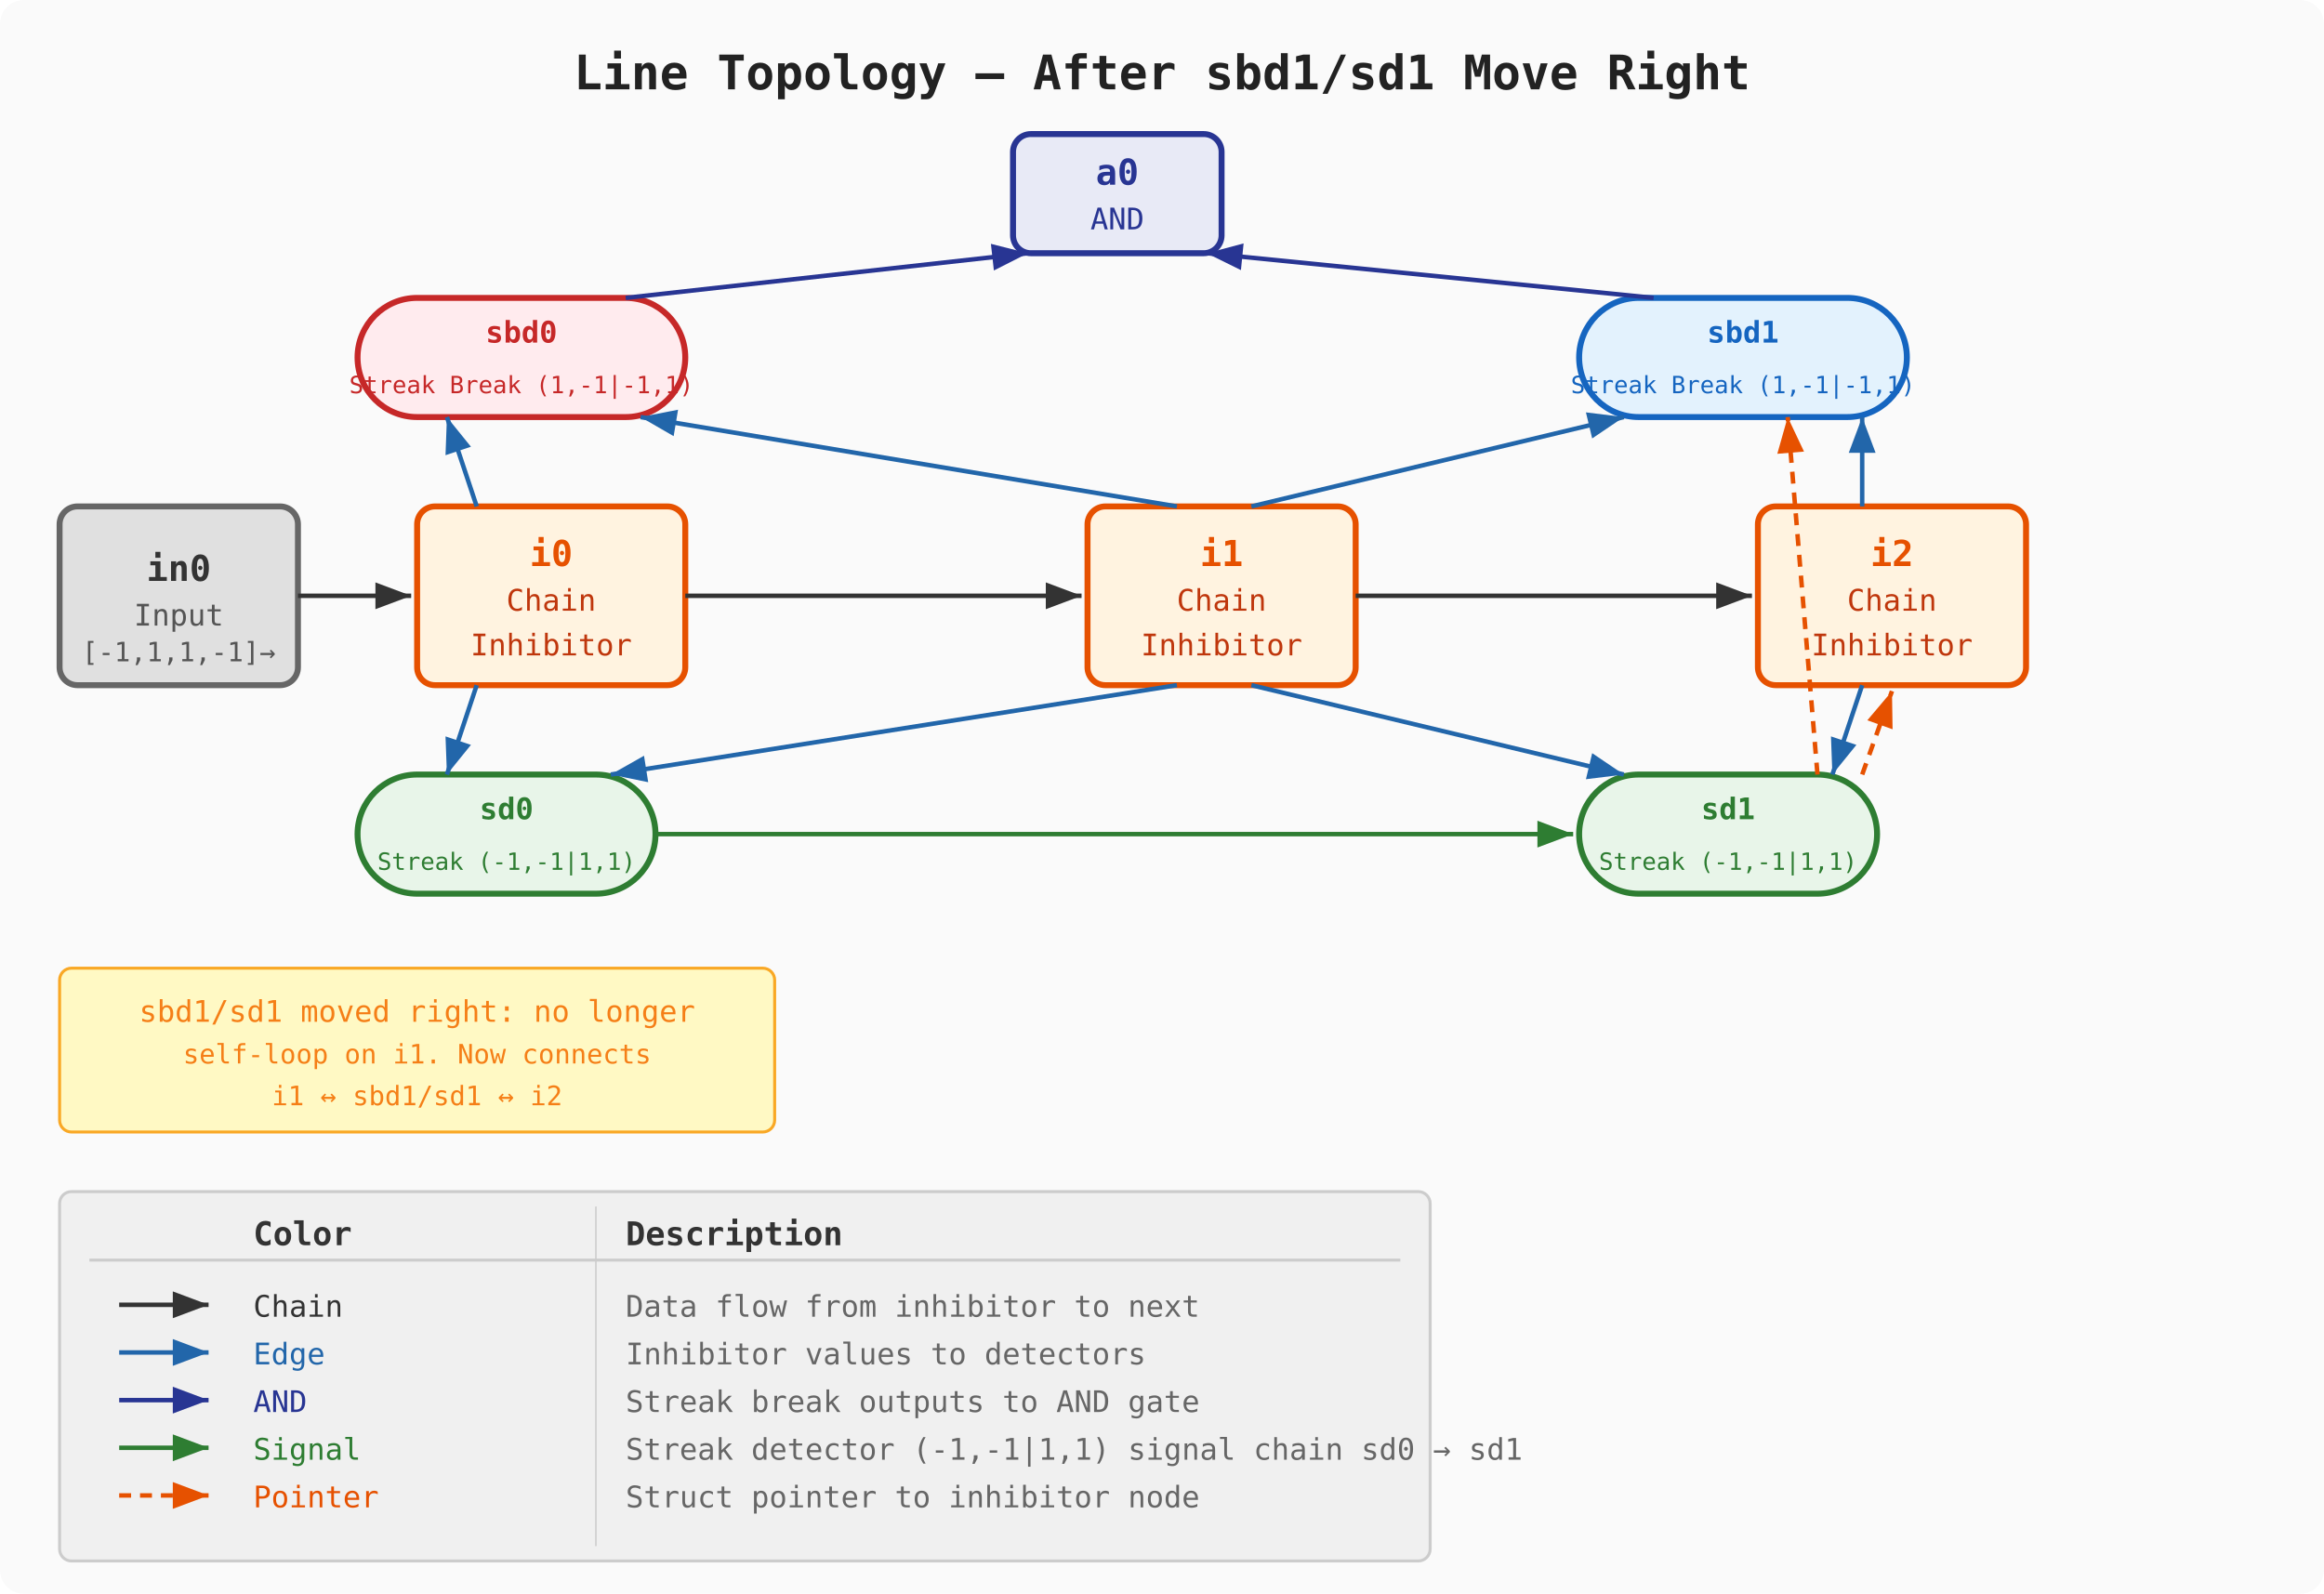
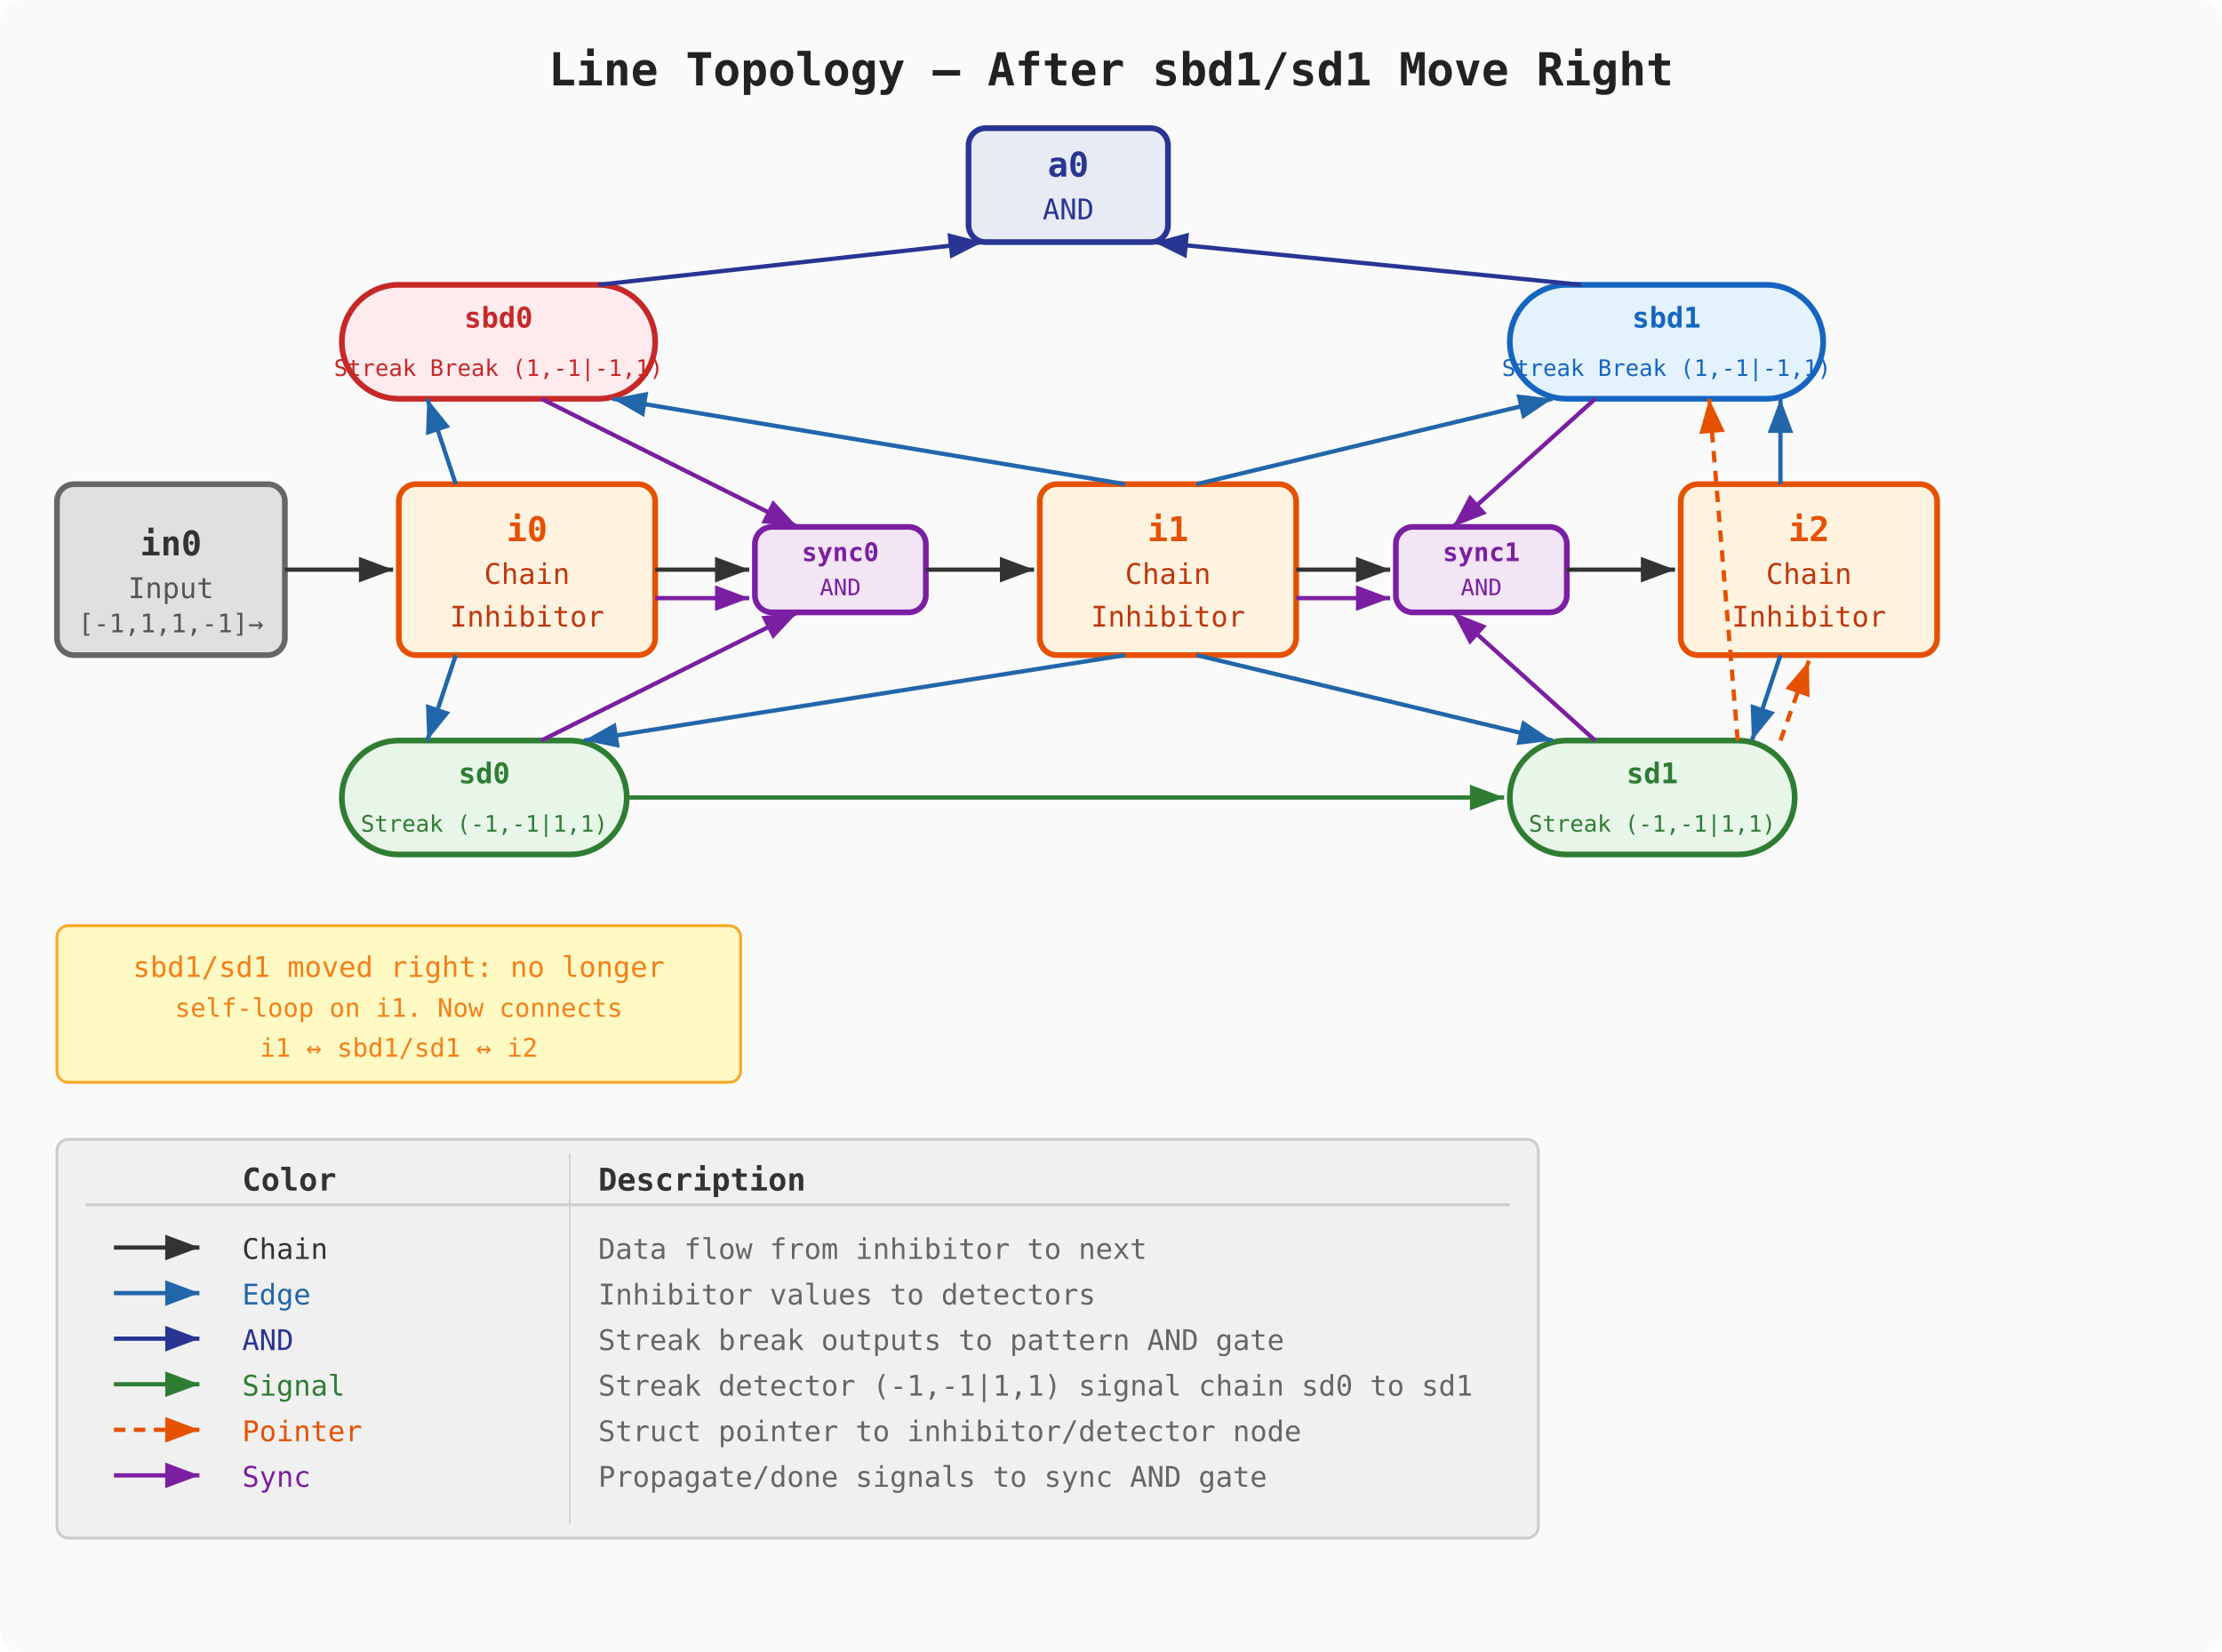
- <svg xmlns="http://www.w3.org/2000/svg" viewBox="0 0 780 535" font-family="monospace" font-size="12">
+ <svg xmlns="http://www.w3.org/2000/svg" viewBox="0 0 780 580" font-family="monospace" font-size="12">
  <defs>
    <marker id="arrow" markerWidth="8" markerHeight="6" refX="8" refY="3" orient="auto">
      <path d="M0,0 L8,3 L0,6" fill="#333" />
    </marker>
    <marker id="arrow-blue" markerWidth="8" markerHeight="6" refX="8" refY="3" orient="auto">
      <path d="M0,0 L8,3 L0,6" fill="#2266aa" />
    </marker>
    <marker id="arrow-indigo" markerWidth="8" markerHeight="6" refX="8" refY="3" orient="auto">
      <path d="M0,0 L8,3 L0,6" fill="#283593" />
    </marker>
    <marker id="arrow-green" markerWidth="8" markerHeight="6" refX="8" refY="3" orient="auto">
      <path d="M0,0 L8,3 L0,6" fill="#2e7d32" />
    </marker>
    <marker id="arrow-orange" markerWidth="8" markerHeight="6" refX="8" refY="3" orient="auto">
      <path d="M0,0 L8,3 L0,6" fill="#e65100" />
    </marker>
+     <marker id="arrow-magenta" markerWidth="8" markerHeight="6" refX="8" refY="3" orient="auto">
+       <path d="M0,0 L8,3 L0,6" fill="#7b1fa2" />
+     </marker>
  </defs>
-   <rect width="780" height="535" fill="#fafafa" rx="8" />
+   <rect width="780" height="580" fill="#fafafa" rx="8" />
  <text x="390" y="30" text-anchor="middle" font-size="16" font-weight="bold" fill="#222">Line Topology — After sbd1/sd1 Move Right</text>
  <rect x="340" y="45" width="70" height="40" fill="#e8eaf6" stroke="#283593" rx="6" stroke-width="2" />
  <text x="375" y="62" text-anchor="middle" font-weight="bold" fill="#283593">a0</text>
  <text x="375" y="77" text-anchor="middle" font-size="10" fill="#283593">AND</text>
  <rect x="120" y="100" width="110" height="40" fill="#ffebee" stroke="#c62828" rx="20" stroke-width="2" />
  <text x="175" y="115" text-anchor="middle" font-weight="bold" font-size="10" fill="#c62828">sbd0</text>
  <text x="175" y="132" text-anchor="middle" font-size="8" fill="#c62828">Streak Break (1,-1|-1,1)</text>
  <rect x="530" y="100" width="110" height="40" fill="#e3f2fd" stroke="#1565c0" rx="20" stroke-width="2" />
  <text x="585" y="115" text-anchor="middle" font-weight="bold" font-size="10" fill="#1565c0">sbd1</text>
  <text x="585" y="132" text-anchor="middle" font-size="8" fill="#1565c0">Streak Break (1,-1|-1,1)</text>
  <rect x="20" y="170" width="80" height="60" fill="#e0e0e0" stroke="#666" rx="6" stroke-width="2" />
  <text x="60" y="195" text-anchor="middle" font-weight="bold" fill="#333">in0</text>
  <text x="60" y="210" text-anchor="middle" font-size="10" fill="#555">Input</text>
  <text x="60" y="222" text-anchor="middle" font-size="9" fill="#555">[-1,1,1,-1]→</text>
  <rect x="140" y="170" width="90" height="60" fill="#fff3e0" stroke="#e65100" rx="6" stroke-width="2" />
  <text x="185" y="190" text-anchor="middle" font-weight="bold" fill="#e65100">i0</text>
  <text x="185" y="205" text-anchor="middle" font-size="10" fill="#bf360c">Chain</text>
  <text x="185" y="220" text-anchor="middle" font-size="10" fill="#bf360c">Inhibitor</text>
+   <rect x="265" y="185" width="60" height="30" fill="#f3e5f5" stroke="#7b1fa2" rx="6" stroke-width="2" />
+   <text x="295" y="197" text-anchor="middle" font-weight="bold" font-size="9" fill="#7b1fa2">sync0</text>
+   <text x="295" y="209" text-anchor="middle" font-size="8" fill="#7b1fa2">AND</text>
  <rect x="365" y="170" width="90" height="60" fill="#fff3e0" stroke="#e65100" rx="6" stroke-width="2" />
  <text x="410" y="190" text-anchor="middle" font-weight="bold" fill="#e65100">i1</text>
  <text x="410" y="205" text-anchor="middle" font-size="10" fill="#bf360c">Chain</text>
  <text x="410" y="220" text-anchor="middle" font-size="10" fill="#bf360c">Inhibitor</text>
+   <rect x="490" y="185" width="60" height="30" fill="#f3e5f5" stroke="#7b1fa2" rx="6" stroke-width="2" />
+   <text x="520" y="197" text-anchor="middle" font-weight="bold" font-size="9" fill="#7b1fa2">sync1</text>
+   <text x="520" y="209" text-anchor="middle" font-size="8" fill="#7b1fa2">AND</text>
  <rect x="590" y="170" width="90" height="60" fill="#fff3e0" stroke="#e65100" rx="6" stroke-width="2" />
  <text x="635" y="190" text-anchor="middle" font-weight="bold" fill="#e65100">i2</text>
  <text x="635" y="205" text-anchor="middle" font-size="10" fill="#bf360c">Chain</text>
  <text x="635" y="220" text-anchor="middle" font-size="10" fill="#bf360c">Inhibitor</text>
  <rect x="120" y="260" width="100" height="40" fill="#e8f5e9" stroke="#2e7d32" rx="20" stroke-width="2" />
  <text x="170" y="275" text-anchor="middle" font-weight="bold" font-size="10" fill="#2e7d32">sd0</text>
  <text x="170" y="292" text-anchor="middle" font-size="8" fill="#2e7d32">Streak (-1,-1|1,1)</text>
  <rect x="530" y="260" width="100" height="40" fill="#e8f5e9" stroke="#2e7d32" rx="20" stroke-width="2" />
  <text x="580" y="275" text-anchor="middle" font-weight="bold" font-size="10" fill="#2e7d32">sd1</text>
  <text x="580" y="292" text-anchor="middle" font-size="8" fill="#2e7d32">Streak (-1,-1|1,1)</text>
  <line x1="100" y1="200" x2="138" y2="200" stroke="#333" stroke-width="1.5" marker-end="url(#arrow)" />
-   <line x1="230" y1="200" x2="363" y2="200" stroke="#333" stroke-width="1.5" marker-end="url(#arrow)" />
-   <line x1="455" y1="200" x2="588" y2="200" stroke="#333" stroke-width="1.5" marker-end="url(#arrow)" />
+   <line x1="230" y1="200" x2="263" y2="200" stroke="#333" stroke-width="1.5" marker-end="url(#arrow)" />
+   <line x1="230" y1="210" x2="263" y2="210" stroke="#7b1fa2" stroke-width="1.5" marker-end="url(#arrow-magenta)" />
+   <line x1="325" y1="200" x2="363" y2="200" stroke="#333" stroke-width="1.5" marker-end="url(#arrow)" />
+   <line x1="190" y1="140" x2="280" y2="185" stroke="#7b1fa2" stroke-width="1.5" marker-end="url(#arrow-magenta)" />
+   <line x1="190" y1="260" x2="280" y2="215" stroke="#7b1fa2" stroke-width="1.5" marker-end="url(#arrow-magenta)" />
+   <line x1="455" y1="200" x2="488" y2="200" stroke="#333" stroke-width="1.5" marker-end="url(#arrow)" />
+   <line x1="455" y1="210" x2="488" y2="210" stroke="#7b1fa2" stroke-width="1.5" marker-end="url(#arrow-magenta)" />
+   <line x1="550" y1="200" x2="588" y2="200" stroke="#333" stroke-width="1.5" marker-end="url(#arrow)" />
+   <line x1="560" y1="140" x2="510" y2="185" stroke="#7b1fa2" stroke-width="1.5" marker-end="url(#arrow-magenta)" />
+   <line x1="560" y1="260" x2="510" y2="215" stroke="#7b1fa2" stroke-width="1.5" marker-end="url(#arrow-magenta)" />
  <line x1="160" y1="170" x2="150" y2="140" stroke="#2266aa" stroke-width="1.5" marker-end="url(#arrow-blue)" />
  <line x1="395" y1="170" x2="215" y2="140" stroke="#2266aa" stroke-width="1.5" marker-end="url(#arrow-blue)" />
  <line x1="160" y1="230" x2="150" y2="260" stroke="#2266aa" stroke-width="1.5" marker-end="url(#arrow-blue)" />
  <line x1="395" y1="230" x2="205" y2="260" stroke="#2266aa" stroke-width="1.5" marker-end="url(#arrow-blue)" />
  <line x1="420" y1="170" x2="545" y2="140" stroke="#2266aa" stroke-width="1.5" marker-end="url(#arrow-blue)" />
  <line x1="625" y1="170" x2="625" y2="140" stroke="#2266aa" stroke-width="1.5" marker-end="url(#arrow-blue)" />
  <line x1="420" y1="230" x2="545" y2="260" stroke="#2266aa" stroke-width="1.5" marker-end="url(#arrow-blue)" />
  <line x1="625" y1="230" x2="615" y2="260" stroke="#2266aa" stroke-width="1.5" marker-end="url(#arrow-blue)" />
  <line x1="210" y1="100" x2="345" y2="85" stroke="#283593" stroke-width="1.5" marker-end="url(#arrow-indigo)" />
  <line x1="555" y1="100" x2="405" y2="85" stroke="#283593" stroke-width="1.5" marker-end="url(#arrow-indigo)" />
  <line x1="220" y1="280" x2="528" y2="280" stroke="#2e7d32" stroke-width="1.5" marker-end="url(#arrow-green)" />
  <line x1="625" y1="260" x2="635" y2="232" stroke="#e65100" stroke-width="1.5" stroke-dasharray="4,3" marker-end="url(#arrow-orange)" />
  <line x1="610" y1="260" x2="600" y2="140" stroke="#e65100" stroke-width="1.5" stroke-dasharray="4,3" marker-end="url(#arrow-orange)" />
  <rect x="20" y="325" width="240" height="55" fill="#fff9c4" stroke="#f9a825" rx="4" />
  <text x="140" y="343" text-anchor="middle" font-size="10" fill="#f57f17">sbd1/sd1 moved right: no longer</text>
  <text x="140" y="357" text-anchor="middle" font-size="9" fill="#f57f17">self-loop on i1. Now connects</text>
  <text x="140" y="371" text-anchor="middle" font-size="9" fill="#f57f17">i1 ↔ sbd1/sd1 ↔ i2</text>
-   <rect x="20" y="400" width="460" height="124" fill="#f0f0f0" rx="4" stroke="#ccc" />
+   <rect x="20" y="400" width="520" height="140" fill="#f0f0f0" rx="4" stroke="#ccc" />
  <text x="85" y="418" text-anchor="start" font-weight="bold" fill="#333" font-size="11">Color</text>
  <text x="210" y="418" text-anchor="start" font-weight="bold" fill="#333" font-size="11">Description</text>
-   <line x1="30" y1="423" x2="470" y2="423" stroke="#ccc" stroke-width="1" />
-   <line x1="200" y1="405" x2="200" y2="519" stroke="#ccc" stroke-width="0.5" />
+   <line x1="30" y1="423" x2="530" y2="423" stroke="#ccc" stroke-width="1" />
+   <line x1="200" y1="405" x2="200" y2="535" stroke="#ccc" stroke-width="0.5" />
  <line x1="40" y1="438" x2="70" y2="438" stroke="#333" stroke-width="1.5" marker-end="url(#arrow)" />
  <text x="85" y="442" text-anchor="start" fill="#333" font-size="10">Chain</text>
  <text x="210" y="442" text-anchor="start" fill="#666" font-size="10">Data flow from inhibitor to next</text>
  <line x1="40" y1="454" x2="70" y2="454" stroke="#2266aa" stroke-width="1.5" marker-end="url(#arrow-blue)" />
  <text x="85" y="458" text-anchor="start" fill="#2266aa" font-size="10">Edge</text>
  <text x="210" y="458" text-anchor="start" fill="#666" font-size="10">Inhibitor values to detectors</text>
  <line x1="40" y1="470" x2="70" y2="470" stroke="#283593" stroke-width="1.5" marker-end="url(#arrow-indigo)" />
  <text x="85" y="474" text-anchor="start" fill="#283593" font-size="10">AND</text>
-   <text x="210" y="474" text-anchor="start" fill="#666" font-size="10">Streak break outputs to AND gate</text>
+   <text x="210" y="474" text-anchor="start" fill="#666" font-size="10">Streak break outputs to pattern AND gate</text>
  <line x1="40" y1="486" x2="70" y2="486" stroke="#2e7d32" stroke-width="1.5" marker-end="url(#arrow-green)" />
  <text x="85" y="490" text-anchor="start" fill="#2e7d32" font-size="10">Signal</text>
-   <text x="210" y="490" text-anchor="start" fill="#666" font-size="10">Streak detector (-1,-1|1,1) signal chain sd0 → sd1</text>
+   <text x="210" y="490" text-anchor="start" fill="#666" font-size="10">Streak detector (-1,-1|1,1) signal chain sd0 to sd1</text>
  <line x1="40" y1="502" x2="70" y2="502" stroke="#e65100" stroke-width="1.5" stroke-dasharray="4,3" marker-end="url(#arrow-orange)" />
  <text x="85" y="506" text-anchor="start" fill="#e65100" font-size="10">Pointer</text>
-   <text x="210" y="506" text-anchor="start" fill="#666" font-size="10">Struct pointer to inhibitor node</text>
+   <text x="210" y="506" text-anchor="start" fill="#666" font-size="10">Struct pointer to inhibitor/detector node</text>
+   <line x1="40" y1="518" x2="70" y2="518" stroke="#7b1fa2" stroke-width="1.5" marker-end="url(#arrow-magenta)" />
+   <text x="85" y="522" text-anchor="start" fill="#7b1fa2" font-size="10">Sync</text>
+   <text x="210" y="522" text-anchor="start" fill="#666" font-size="10">Propagate/done signals to sync AND gate</text>
</svg>
